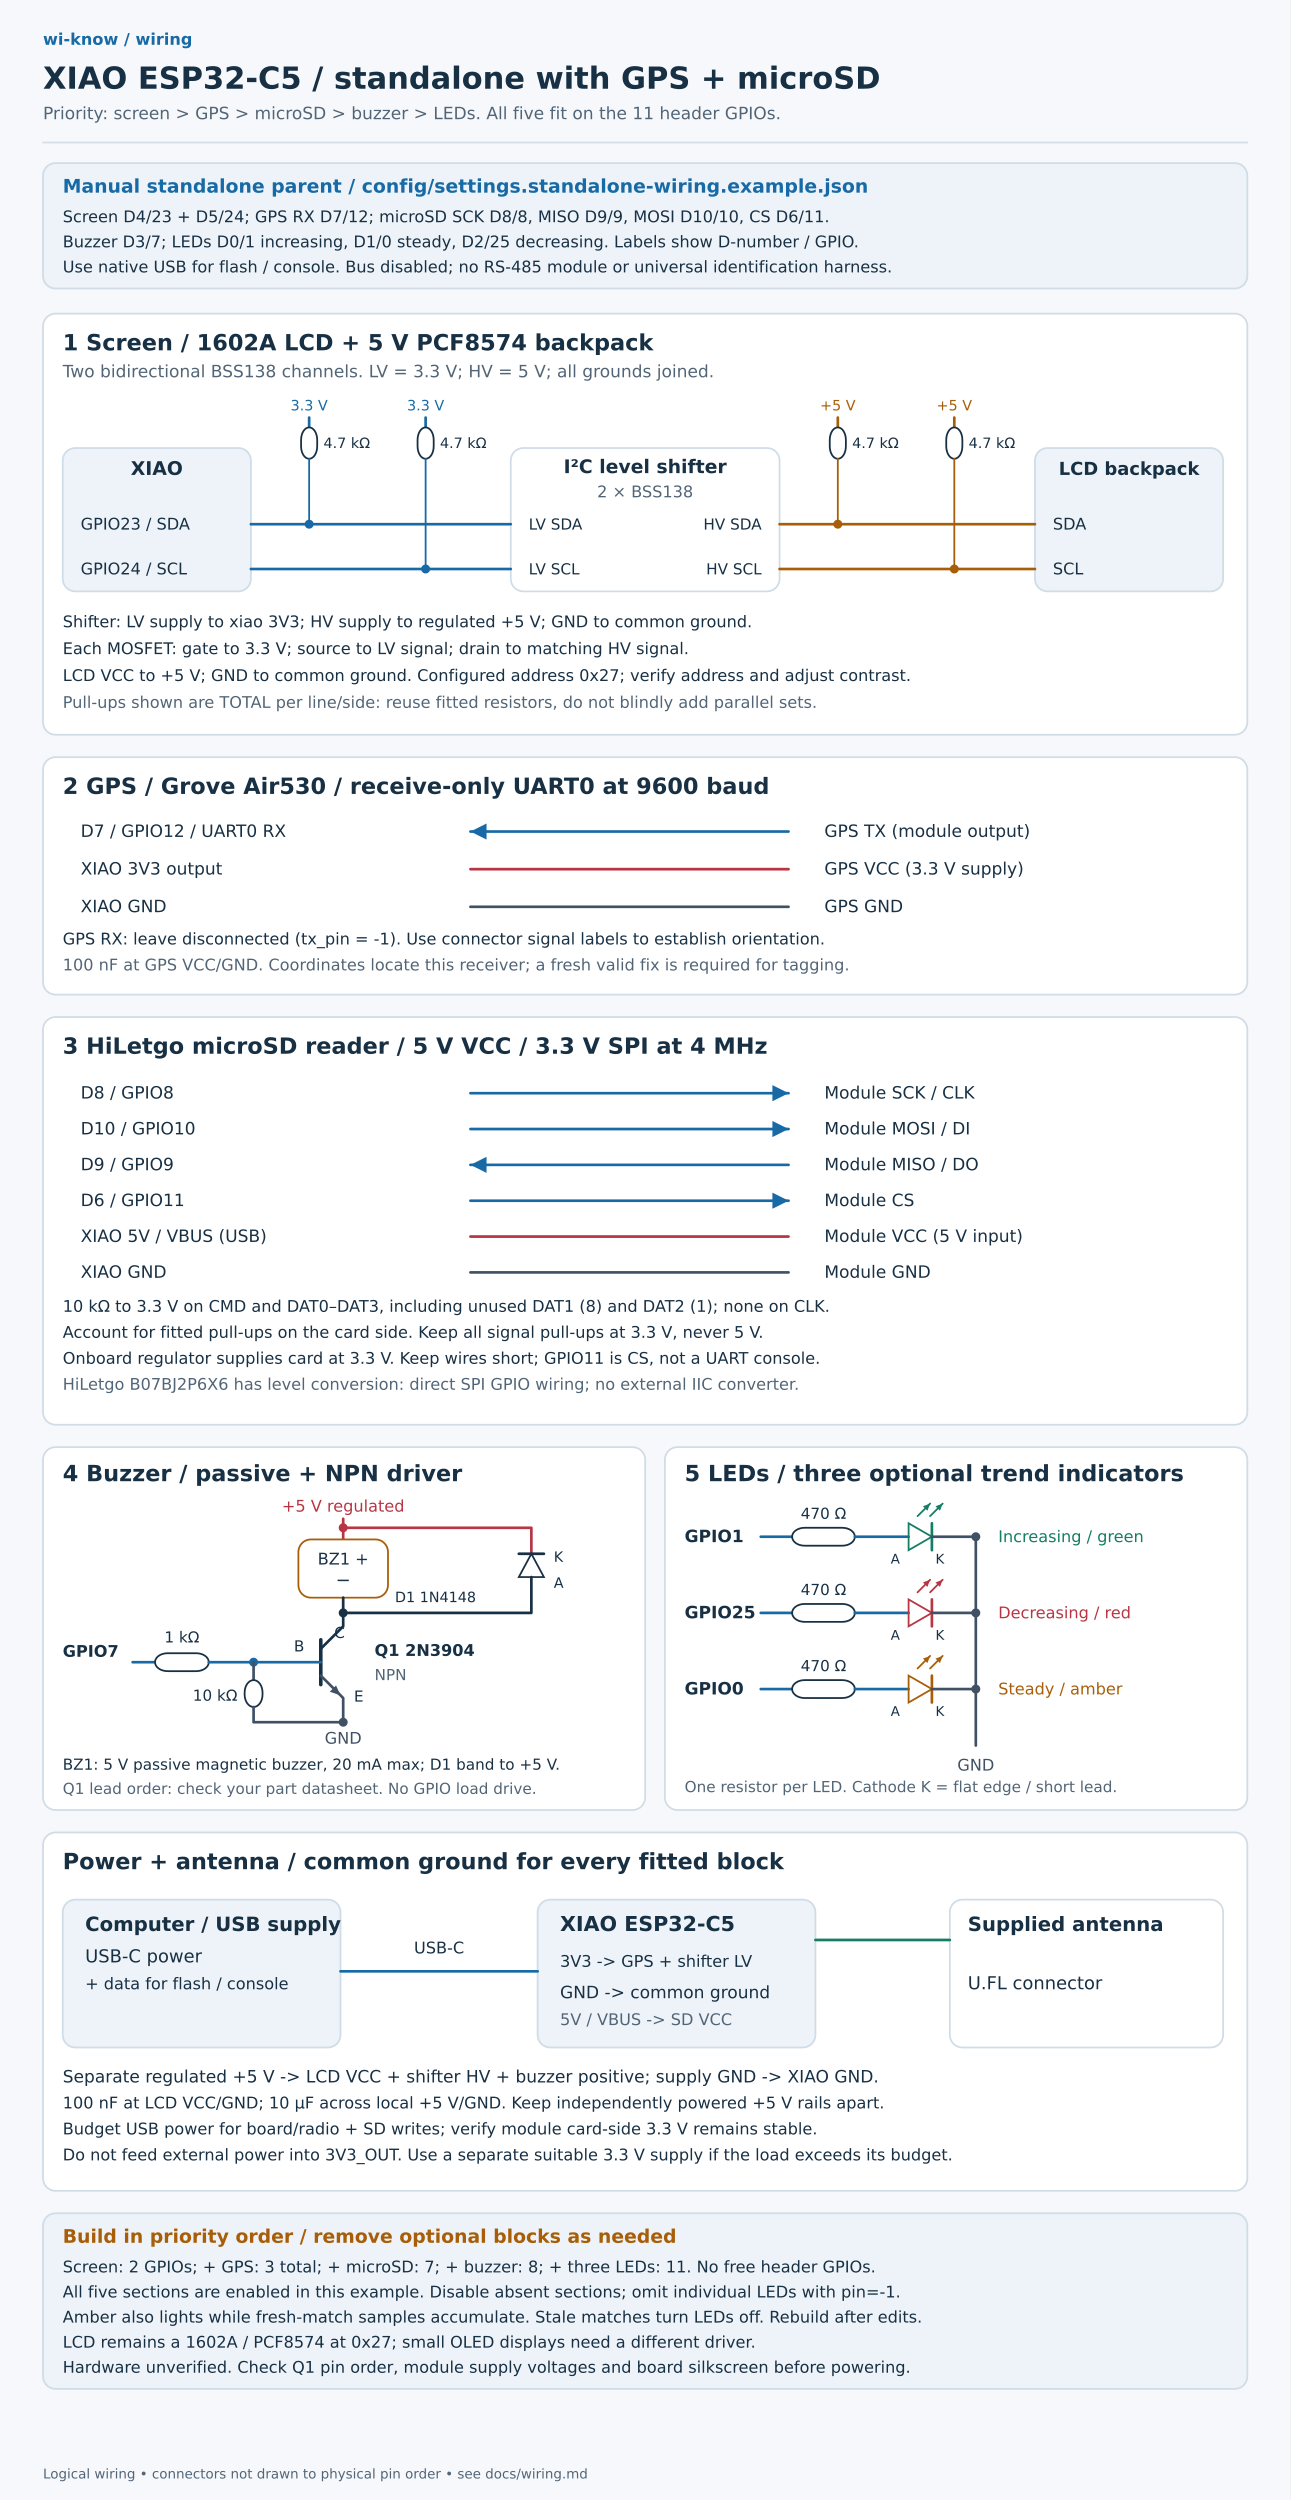
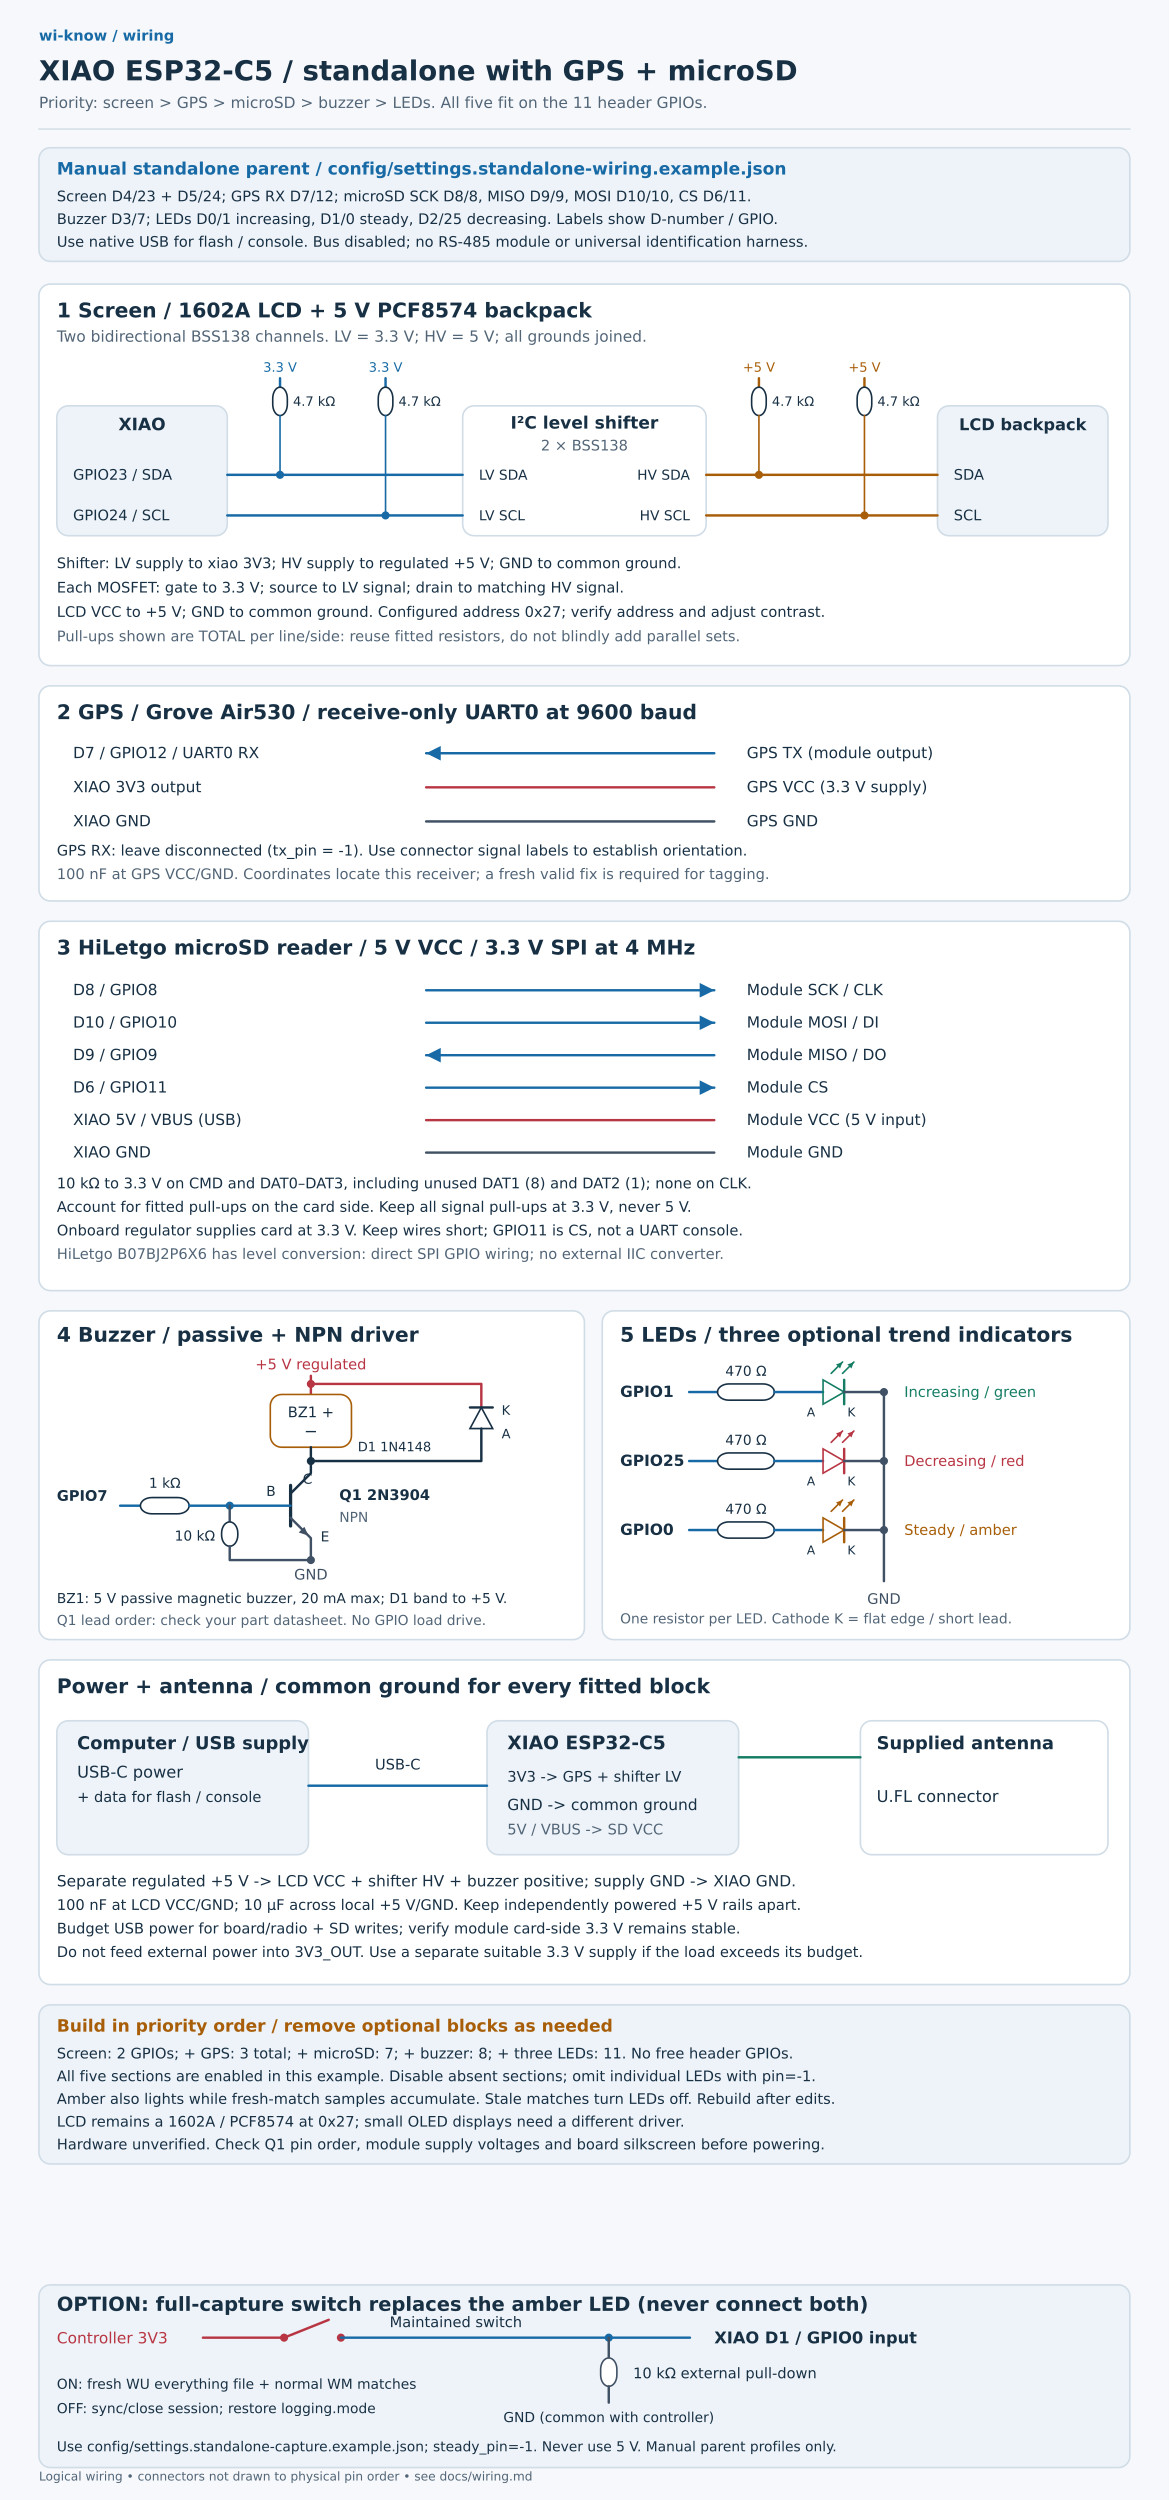
- <svg xmlns="http://www.w3.org/2000/svg" width="1440" height="2790" viewBox="0 0 1440 2790" role="img" aria-labelledby="title description">
+ <svg xmlns="http://www.w3.org/2000/svg" width="1440" height="3080" viewBox="0 0 1440 3080" role="img" aria-labelledby="title description">
  <defs>
    <marker id="arrow-blue" markerWidth="8" markerHeight="8" refX="6" refY="3" orient="auto-start-reverse">
      <path d="M0,0 L0,6 L6,3 z" fill="#176aa5" />
    </marker>
  </defs>
-   <rect width="1440" height="2790" fill="#f6f8fb" />
+   <rect width="1440" height="3080" fill="#f6f8fb" />
  <text x="48" y="50" fill="#176aa5" font-family="DejaVu Sans, Noto Sans, sans-serif" font-size="18" font-weight="700" text-anchor="start">wi-know / wiring</text>
  <text x="48" y="99" fill="#183044" font-family="DejaVu Sans, Noto Sans, sans-serif" font-size="34" font-weight="700" text-anchor="start">XIAO ESP32-C5 / standalone with GPS + microSD</text>
  <text x="48" y="133" fill="#526577" font-family="DejaVu Sans, Noto Sans, sans-serif" font-size="19" font-weight="400" text-anchor="start">Priority: screen &gt; GPS &gt; microSD &gt; buzzer &gt; LEDs. All five fit on the 11 header GPIOs.</text>
  <polyline points="48,159 1392,159" fill="none" stroke="#d5dfe8" stroke-width="2" stroke-linejoin="round" stroke-linecap="round" />
  <rect x="48" y="182" width="1344" height="140" rx="14" fill="#edf3f8" stroke="#d0dce6" stroke-width="2" />
  <text x="70" y="215" fill="#176aa5" font-family="DejaVu Sans, Noto Sans, sans-serif" font-size="21" font-weight="700" text-anchor="start">Manual standalone parent / config/settings.standalone-wiring.example.json</text>
  <text x="70" y="248" fill="#183044" font-family="DejaVu Sans, Noto Sans, sans-serif" font-size="18" font-weight="400" text-anchor="start">Screen D4/23 + D5/24; GPS RX D7/12; microSD SCK D8/8, MISO D9/9, MOSI D10/10, CS D6/11.</text>
  <text x="70" y="276" fill="#183044" font-family="DejaVu Sans, Noto Sans, sans-serif" font-size="18" font-weight="400" text-anchor="start">Buzzer D3/7; LEDs D0/1 increasing, D1/0 steady, D2/25 decreasing. Labels show D-number / GPIO.</text>
  <text x="70" y="304" fill="#183044" font-family="DejaVu Sans, Noto Sans, sans-serif" font-size="18" font-weight="400" text-anchor="start">Use native USB for flash / console. Bus disabled; no RS-485 module or universal identification harness.</text>
  <g transform="translate(0,-430)">
    <rect x="48" y="780" width="1344" height="470" rx="14" fill="white" stroke="#d0dce6" stroke-width="2" />
    <text x="70" y="821" fill="#183044" font-family="DejaVu Sans, Noto Sans, sans-serif" font-size="25" font-weight="700" text-anchor="start">1  Screen / 1602A LCD + 5 V PCF8574 backpack</text>
    <text x="70" y="851" fill="#526577" font-family="DejaVu Sans, Noto Sans, sans-serif" font-size="19" font-weight="400" text-anchor="start">Two bidirectional BSS138 channels. LV = 3.3 V; HV = 5 V; all grounds joined.</text>
    <rect x="70" y="930" width="210" height="160" rx="14" fill="#edf3f8" stroke="#d0dce6" stroke-width="2" />
    <text x="175" y="960" fill="#183044" font-family="DejaVu Sans, Noto Sans, sans-serif" font-size="21" font-weight="700" text-anchor="middle">XIAO</text>
    <rect x="570" y="930" width="300" height="160" rx="14" fill="white" stroke="#d0dce6" stroke-width="2" />
    <text x="720" y="958" fill="#183044" font-family="DejaVu Sans, Noto Sans, sans-serif" font-size="21" font-weight="700" text-anchor="middle">I²C level shifter</text>
    <text x="720" y="985" fill="#526577" font-family="DejaVu Sans, Noto Sans, sans-serif" font-size="18" font-weight="400" text-anchor="middle">2 × BSS138</text>
    <rect x="1155" y="930" width="210" height="160" rx="14" fill="#edf3f8" stroke="#d0dce6" stroke-width="2" />
    <text x="1260" y="960" fill="#183044" font-family="DejaVu Sans, Noto Sans, sans-serif" font-size="20" font-weight="700" text-anchor="middle">LCD backpack</text>
    <text x="90" y="1021" fill="#183044" font-family="DejaVu Sans, Noto Sans, sans-serif" font-size="18" font-weight="400" text-anchor="start">GPIO23 / SDA</text>
    <polyline points="280,1015 570,1015" fill="none" stroke="#176aa5" stroke-width="3" stroke-linejoin="round" stroke-linecap="round" />
    <text x="590" y="1021" fill="#183044" font-family="DejaVu Sans, Noto Sans, sans-serif" font-size="17" font-weight="400" text-anchor="start">LV SDA</text>
    <text x="850" y="1021" fill="#183044" font-family="DejaVu Sans, Noto Sans, sans-serif" font-size="17" font-weight="400" text-anchor="end">HV SDA</text>
    <polyline points="870,1015 1155,1015" fill="none" stroke="#a85e08" stroke-width="3" stroke-linejoin="round" stroke-linecap="round" />
    <text x="1175" y="1021" fill="#183044" font-family="DejaVu Sans, Noto Sans, sans-serif" font-size="18" font-weight="400" text-anchor="start">SDA</text>
    <text x="90" y="1071" fill="#183044" font-family="DejaVu Sans, Noto Sans, sans-serif" font-size="18" font-weight="400" text-anchor="start">GPIO24 / SCL</text>
    <polyline points="280,1065 570,1065" fill="none" stroke="#176aa5" stroke-width="3" stroke-linejoin="round" stroke-linecap="round" />
    <text x="590" y="1071" fill="#183044" font-family="DejaVu Sans, Noto Sans, sans-serif" font-size="17" font-weight="400" text-anchor="start">LV SCL</text>
    <text x="850" y="1071" fill="#183044" font-family="DejaVu Sans, Noto Sans, sans-serif" font-size="17" font-weight="400" text-anchor="end">HV SCL</text>
    <polyline points="870,1065 1155,1065" fill="none" stroke="#a85e08" stroke-width="3" stroke-linejoin="round" stroke-linecap="round" />
    <text x="1175" y="1071" fill="#183044" font-family="DejaVu Sans, Noto Sans, sans-serif" font-size="18" font-weight="400" text-anchor="start">SCL</text>
    <text x="345" y="888" fill="#176aa5" font-family="DejaVu Sans, Noto Sans, sans-serif" font-size="16" font-weight="400" text-anchor="middle">3.3 V</text>
    <polyline points="345,896 345,907" fill="none" stroke="#176aa5" stroke-width="3" stroke-linejoin="round" stroke-linecap="round" />
    <rect x="336" y="907" width="18" height="35" rx="14" fill="white" stroke="#183044" stroke-width="2" />
    <text x="361" y="930" fill="#183044" font-family="DejaVu Sans, Noto Sans, sans-serif" font-size="16" font-weight="400" text-anchor="start">4.7 kΩ</text>
    <polyline points="345,942 345,1015" fill="none" stroke="#176aa5" stroke-width="2" stroke-linejoin="round" stroke-linecap="round" />
    <circle cx="345" cy="1015" r="5" fill="#176aa5" />
    <text x="475" y="888" fill="#176aa5" font-family="DejaVu Sans, Noto Sans, sans-serif" font-size="16" font-weight="400" text-anchor="middle">3.3 V</text>
    <polyline points="475,896 475,907" fill="none" stroke="#176aa5" stroke-width="3" stroke-linejoin="round" stroke-linecap="round" />
    <rect x="466" y="907" width="18" height="35" rx="14" fill="white" stroke="#183044" stroke-width="2" />
    <text x="491" y="930" fill="#183044" font-family="DejaVu Sans, Noto Sans, sans-serif" font-size="16" font-weight="400" text-anchor="start">4.7 kΩ</text>
    <polyline points="475,942 475,1065" fill="none" stroke="#176aa5" stroke-width="2" stroke-linejoin="round" stroke-linecap="round" />
    <circle cx="475" cy="1065" r="5" fill="#176aa5" />
    <text x="935" y="888" fill="#a85e08" font-family="DejaVu Sans, Noto Sans, sans-serif" font-size="16" font-weight="400" text-anchor="middle">+5 V</text>
    <polyline points="935,896 935,907" fill="none" stroke="#a85e08" stroke-width="3" stroke-linejoin="round" stroke-linecap="round" />
    <rect x="926" y="907" width="18" height="35" rx="14" fill="white" stroke="#183044" stroke-width="2" />
    <text x="951" y="930" fill="#183044" font-family="DejaVu Sans, Noto Sans, sans-serif" font-size="16" font-weight="400" text-anchor="start">4.7 kΩ</text>
    <polyline points="935,942 935,1015" fill="none" stroke="#a85e08" stroke-width="2" stroke-linejoin="round" stroke-linecap="round" />
    <circle cx="935" cy="1015" r="5" fill="#a85e08" />
    <text x="1065" y="888" fill="#a85e08" font-family="DejaVu Sans, Noto Sans, sans-serif" font-size="16" font-weight="400" text-anchor="middle">+5 V</text>
    <polyline points="1065,896 1065,907" fill="none" stroke="#a85e08" stroke-width="3" stroke-linejoin="round" stroke-linecap="round" />
    <rect x="1056" y="907" width="18" height="35" rx="14" fill="white" stroke="#183044" stroke-width="2" />
    <text x="1081" y="930" fill="#183044" font-family="DejaVu Sans, Noto Sans, sans-serif" font-size="16" font-weight="400" text-anchor="start">4.7 kΩ</text>
    <polyline points="1065,942 1065,1065" fill="none" stroke="#a85e08" stroke-width="2" stroke-linejoin="round" stroke-linecap="round" />
    <circle cx="1065" cy="1065" r="5" fill="#a85e08" />
    <text x="70" y="1130" fill="#183044" font-family="DejaVu Sans, Noto Sans, sans-serif" font-size="18" font-weight="400" text-anchor="start">Shifter: LV supply to xiao 3V3; HV supply to regulated +5 V; GND to common ground.</text>
    <text x="70" y="1160" fill="#183044" font-family="DejaVu Sans, Noto Sans, sans-serif" font-size="18" font-weight="400" text-anchor="start">Each MOSFET: gate to 3.3 V; source to LV signal; drain to matching HV signal.</text>
    <text x="70" y="1190" fill="#183044" font-family="DejaVu Sans, Noto Sans, sans-serif" font-size="18" font-weight="400" text-anchor="start">LCD VCC to +5 V; GND to common ground. Configured address 0x27; verify address and adjust contrast.</text>
    <text x="70" y="1220" fill="#526577" font-family="DejaVu Sans, Noto Sans, sans-serif" font-size="18" font-weight="400" text-anchor="start">Pull-ups shown are TOTAL per line/side: reuse fitted resistors, do not blindly add parallel sets.</text>
  </g>
  <rect x="48" y="845" width="1344" height="265" rx="14" fill="white" stroke="#d0dce6" stroke-width="2" />
  <text x="70" y="886" fill="#183044" font-family="DejaVu Sans, Noto Sans, sans-serif" font-size="25" font-weight="700" text-anchor="start">2  GPS / Grove Air530 / receive-only UART0 at 9600 baud</text>
  <text x="90" y="934" fill="#183044" font-family="DejaVu Sans, Noto Sans, sans-serif" font-size="19" font-weight="400" text-anchor="start">D7 / GPIO12 / UART0 RX</text>
  <text x="920" y="934" fill="#183044" font-family="DejaVu Sans, Noto Sans, sans-serif" font-size="19" font-weight="400" text-anchor="start">GPS TX (module output)</text>
  <polyline points="880,928 525,928" fill="none" stroke="#176aa5" stroke-width="3" stroke-linejoin="round" stroke-linecap="round" marker-end="url(#arrow-blue)" />
  <text x="90" y="976" fill="#183044" font-family="DejaVu Sans, Noto Sans, sans-serif" font-size="19" font-weight="400" text-anchor="start">XIAO 3V3 output</text>
  <text x="920" y="976" fill="#183044" font-family="DejaVu Sans, Noto Sans, sans-serif" font-size="19" font-weight="400" text-anchor="start">GPS VCC (3.3 V supply)</text>
  <polyline points="525,970 880,970" fill="none" stroke="#b83543" stroke-width="3" stroke-linejoin="round" stroke-linecap="round" />
  <text x="90" y="1018" fill="#183044" font-family="DejaVu Sans, Noto Sans, sans-serif" font-size="19" font-weight="400" text-anchor="start">XIAO GND</text>
  <text x="920" y="1018" fill="#183044" font-family="DejaVu Sans, Noto Sans, sans-serif" font-size="19" font-weight="400" text-anchor="start">GPS GND</text>
  <polyline points="525,1012 880,1012" fill="none" stroke="#405165" stroke-width="3" stroke-linejoin="round" stroke-linecap="round" />
  <text x="70" y="1054" fill="#183044" font-family="DejaVu Sans, Noto Sans, sans-serif" font-size="18" font-weight="400" text-anchor="start">GPS RX: leave disconnected (tx_pin = -1). Use connector signal labels to establish orientation.</text>
  <text x="70" y="1083" fill="#526577" font-family="DejaVu Sans, Noto Sans, sans-serif" font-size="18" font-weight="400" text-anchor="start">100 nF at GPS VCC/GND. Coordinates locate this receiver; a fresh valid fix is required for tagging.</text>
  <rect x="48" y="1135" width="1344" height="455" rx="14" fill="white" stroke="#d0dce6" stroke-width="2" />
  <text x="70" y="1176" fill="#183044" font-family="DejaVu Sans, Noto Sans, sans-serif" font-size="25" font-weight="700" text-anchor="start">3  HiLetgo microSD reader / 5 V VCC / 3.3 V SPI at 4 MHz</text>
  <text x="90" y="1226" fill="#183044" font-family="DejaVu Sans, Noto Sans, sans-serif" font-size="19" font-weight="400" text-anchor="start">D8 / GPIO8</text>
  <text x="920" y="1226" fill="#183044" font-family="DejaVu Sans, Noto Sans, sans-serif" font-size="19" font-weight="400" text-anchor="start">Module SCK / CLK</text>
  <polyline points="525,1220 880,1220" fill="none" stroke="#176aa5" stroke-width="3" stroke-linejoin="round" stroke-linecap="round" marker-end="url(#arrow-blue)" />
  <text x="90" y="1266" fill="#183044" font-family="DejaVu Sans, Noto Sans, sans-serif" font-size="19" font-weight="400" text-anchor="start">D10 / GPIO10</text>
  <text x="920" y="1266" fill="#183044" font-family="DejaVu Sans, Noto Sans, sans-serif" font-size="19" font-weight="400" text-anchor="start">Module MOSI / DI</text>
  <polyline points="525,1260 880,1260" fill="none" stroke="#176aa5" stroke-width="3" stroke-linejoin="round" stroke-linecap="round" marker-end="url(#arrow-blue)" />
  <text x="90" y="1306" fill="#183044" font-family="DejaVu Sans, Noto Sans, sans-serif" font-size="19" font-weight="400" text-anchor="start">D9 / GPIO9</text>
  <text x="920" y="1306" fill="#183044" font-family="DejaVu Sans, Noto Sans, sans-serif" font-size="19" font-weight="400" text-anchor="start">Module MISO / DO</text>
  <polyline points="880,1300 525,1300" fill="none" stroke="#176aa5" stroke-width="3" stroke-linejoin="round" stroke-linecap="round" marker-end="url(#arrow-blue)" />
  <text x="90" y="1346" fill="#183044" font-family="DejaVu Sans, Noto Sans, sans-serif" font-size="19" font-weight="400" text-anchor="start">D6 / GPIO11</text>
  <text x="920" y="1346" fill="#183044" font-family="DejaVu Sans, Noto Sans, sans-serif" font-size="19" font-weight="400" text-anchor="start">Module CS</text>
  <polyline points="525,1340 880,1340" fill="none" stroke="#176aa5" stroke-width="3" stroke-linejoin="round" stroke-linecap="round" marker-end="url(#arrow-blue)" />
  <text x="90" y="1386" fill="#183044" font-family="DejaVu Sans, Noto Sans, sans-serif" font-size="19" font-weight="400" text-anchor="start">XIAO 5V / VBUS (USB)</text>
  <text x="920" y="1386" fill="#183044" font-family="DejaVu Sans, Noto Sans, sans-serif" font-size="19" font-weight="400" text-anchor="start">Module VCC (5 V input)</text>
  <polyline points="525,1380 880,1380" fill="none" stroke="#b83543" stroke-width="3" stroke-linejoin="round" stroke-linecap="round" />
  <text x="90" y="1426" fill="#183044" font-family="DejaVu Sans, Noto Sans, sans-serif" font-size="19" font-weight="400" text-anchor="start">XIAO GND</text>
  <text x="920" y="1426" fill="#183044" font-family="DejaVu Sans, Noto Sans, sans-serif" font-size="19" font-weight="400" text-anchor="start">Module GND</text>
  <polyline points="525,1420 880,1420" fill="none" stroke="#405165" stroke-width="3" stroke-linejoin="round" stroke-linecap="round" />
  <text x="70" y="1464" fill="#183044" font-family="DejaVu Sans, Noto Sans, sans-serif" font-size="18" font-weight="400" text-anchor="start">10 kΩ to 3.3 V on CMD and DAT0–DAT3, including unused DAT1 (8) and DAT2 (1); none on CLK.</text>
  <text x="70" y="1493" fill="#183044" font-family="DejaVu Sans, Noto Sans, sans-serif" font-size="18" font-weight="400" text-anchor="start">Account for fitted pull-ups on the card side. Keep all signal pull-ups at 3.3 V, never 5 V.</text>
  <text x="70" y="1522" fill="#183044" font-family="DejaVu Sans, Noto Sans, sans-serif" font-size="18" font-weight="400" text-anchor="start">Onboard regulator supplies card at 3.3 V. Keep wires short; GPIO11 is CS, not a UART console.</text>
  <text x="70" y="1551" fill="#526577" font-family="DejaVu Sans, Noto Sans, sans-serif" font-size="18" font-weight="400" text-anchor="start">HiLetgo B07BJ2P6X6 has level conversion: direct SPI GPIO wiring; no external IIC converter.</text>
  <g transform="translate(-672,1265)">
    <rect x="720" y="350" width="672" height="405" rx="14" fill="white" stroke="#d0dce6" stroke-width="2" />
    <text x="742" y="388" fill="#183044" font-family="DejaVu Sans, Noto Sans, sans-serif" font-size="25" font-weight="700" text-anchor="start">4  Buzzer / passive + NPN driver</text>
    <text x="1055" y="422" fill="#b83543" font-family="DejaVu Sans, Noto Sans, sans-serif" font-size="18" font-weight="400" text-anchor="middle">+5 V regulated</text>
    <polyline points="1055,430 1055,453" fill="none" stroke="#b83543" stroke-width="3" stroke-linejoin="round" stroke-linecap="round" />
    <rect x="1005" y="453" width="100" height="65" rx="14" fill="white" stroke="#a85e08" stroke-width="2" />
    <text x="1055" y="481" fill="#183044" font-family="DejaVu Sans, Noto Sans, sans-serif" font-size="18" font-weight="400" text-anchor="middle">BZ1 +</text>
    <text x="1055" y="505" fill="#183044" font-family="DejaVu Sans, Noto Sans, sans-serif" font-size="20" font-weight="400" text-anchor="middle">−</text>
    <polyline points="1055,518 1055,550 1030,575" fill="none" stroke="#183044" stroke-width="3" stroke-linejoin="round" stroke-linecap="round" />
    <text x="1045" y="563" fill="#183044" font-family="DejaVu Sans, Noto Sans, sans-serif" font-size="17" font-weight="400" text-anchor="start">C</text>
    <polyline points="1030,565 1030,615" fill="none" stroke="#183044" stroke-width="4" stroke-linejoin="round" stroke-linecap="round" />
    <polyline points="1030,605 1055,630 1055,657" fill="none" stroke="#405165" stroke-width="3" stroke-linejoin="round" stroke-linecap="round" />
    <path d="M1052,627 l-12,-4 l7,-7 Z" fill="#405165" />
    <text x="1067" y="634" fill="#183044" font-family="DejaVu Sans, Noto Sans, sans-serif" font-size="17" font-weight="400" text-anchor="start">E</text>
    <text x="1090" y="583" fill="#183044" font-family="DejaVu Sans, Noto Sans, sans-serif" font-size="18" font-weight="700" text-anchor="start">Q1 2N3904</text>
    <text x="1090" y="610" fill="#526577" font-family="DejaVu Sans, Noto Sans, sans-serif" font-size="17" font-weight="400" text-anchor="start">NPN</text>
    <text x="742" y="584" fill="#183044" font-family="DejaVu Sans, Noto Sans, sans-serif" font-size="18" font-weight="700" text-anchor="start">GPIO7</text>
    <polyline points="820,590 845,590" fill="none" stroke="#176aa5" stroke-width="3" stroke-linejoin="round" stroke-linecap="round" />
    <rect x="845" y="580" width="60" height="20" rx="14" fill="white" stroke="#183044" stroke-width="2" />
    <text x="875" y="568" fill="#183044" font-family="DejaVu Sans, Noto Sans, sans-serif" font-size="17" font-weight="400" text-anchor="middle">1 kΩ</text>
    <polyline points="905,590 1030,590" fill="none" stroke="#176aa5" stroke-width="3" stroke-linejoin="round" stroke-linecap="round" />
    <text x="1000" y="578" fill="#183044" font-family="DejaVu Sans, Noto Sans, sans-serif" font-size="17" font-weight="400" text-anchor="start">B</text>
    <circle cx="955" cy="590" r="5" fill="#176aa5" />
    <polyline points="955,590 955,610" fill="none" stroke="#405165" stroke-width="3" stroke-linejoin="round" stroke-linecap="round" />
    <rect x="945" y="610" width="20" height="30" rx="14" fill="white" stroke="#183044" stroke-width="2" />
    <text x="937" y="633" fill="#183044" font-family="DejaVu Sans, Noto Sans, sans-serif" font-size="17" font-weight="400" text-anchor="end">10 kΩ</text>
    <polyline points="955,640 955,657 1055,657" fill="none" stroke="#405165" stroke-width="3" stroke-linejoin="round" stroke-linecap="round" />
    <circle cx="1055" cy="657" r="5" fill="#405165" />
    <text x="1055" y="681" fill="#405165" font-family="DejaVu Sans, Noto Sans, sans-serif" font-size="18" font-weight="400" text-anchor="middle">GND</text>
    <polyline points="1055,440 1265,440 1265,469" fill="none" stroke="#b83543" stroke-width="3" stroke-linejoin="round" stroke-linecap="round" />
    <circle cx="1055" cy="440" r="5" fill="#b83543" />
    <polyline points="1251,469 1279,469" fill="none" stroke="#183044" stroke-width="3" stroke-linejoin="round" stroke-linecap="round" />
    <path d="M1251,495 L1279,495 L1265,469 Z" fill="none" stroke="#183044" stroke-width="2" />
    <polyline points="1265,495 1265,535 1055,535" fill="none" stroke="#183044" stroke-width="3" stroke-linejoin="round" stroke-linecap="round" />
    <circle cx="1055" cy="535" r="5" fill="#183044" />
    <text x="1290" y="478" fill="#183044" font-family="DejaVu Sans, Noto Sans, sans-serif" font-size="16" font-weight="400" text-anchor="start">K</text>
    <text x="1290" y="507" fill="#183044" font-family="DejaVu Sans, Noto Sans, sans-serif" font-size="16" font-weight="400" text-anchor="start">A</text>
    <text x="1158" y="523" fill="#183044" font-family="DejaVu Sans, Noto Sans, sans-serif" font-size="16" font-weight="400" text-anchor="middle">D1 1N4148</text>
    <text x="742" y="710" fill="#183044" font-family="DejaVu Sans, Noto Sans, sans-serif" font-size="17" font-weight="400" text-anchor="start">BZ1: 5 V passive magnetic buzzer, 20 mA max; D1 band to +5 V.</text>
    <text x="742" y="737" fill="#526577" font-family="DejaVu Sans, Noto Sans, sans-serif" font-size="17" font-weight="400" text-anchor="start">Q1 lead order: check your part datasheet. No GPIO load drive.</text>
  </g>
  <g transform="translate(694,1265)">
    <rect x="48" y="350" width="650" height="405" rx="14" fill="white" stroke="#d0dce6" stroke-width="2" />
    <text x="70" y="388" fill="#183044" font-family="DejaVu Sans, Noto Sans, sans-serif" font-size="25" font-weight="700" text-anchor="start">5  LEDs / three optional trend indicators</text>
    <text x="70" y="456" fill="#183044" font-family="DejaVu Sans, Noto Sans, sans-serif" font-size="19" font-weight="700" text-anchor="start">GPIO1</text>
    <polyline points="155,450 190,450" fill="none" stroke="#176aa5" stroke-width="3" stroke-linejoin="round" stroke-linecap="round" />
    <rect x="190" y="440" width="70" height="20" rx="14" fill="white" stroke="#183044" stroke-width="2" />
    <text x="225" y="430" fill="#183044" font-family="DejaVu Sans, Noto Sans, sans-serif" font-size="17" font-weight="400" text-anchor="middle">470 Ω</text>
    <polyline points="260,450 320,450" fill="none" stroke="#176aa5" stroke-width="3" stroke-linejoin="round" stroke-linecap="round" />
    <path d="M320,435 L320,465 L346,450 Z" fill="none" stroke="#147d64" stroke-width="2" />
    <polyline points="346,435 346,465" fill="none" stroke="#147d64" stroke-width="3" stroke-linejoin="round" stroke-linecap="round" />
    <polyline points="346,450 395,450" fill="none" stroke="#405165" stroke-width="3" stroke-linejoin="round" stroke-linecap="round" />
    <circle cx="395" cy="450" r="5" fill="#405165" />
    <text x="300" y="480" fill="#183044" font-family="DejaVu Sans, Noto Sans, sans-serif" font-size="15" font-weight="400" text-anchor="start">A</text>
    <text x="350" y="480" fill="#183044" font-family="DejaVu Sans, Noto Sans, sans-serif" font-size="15" font-weight="400" text-anchor="start">K</text>
    <polyline points="330,427 344,413" fill="none" stroke="#147d64" stroke-width="2" stroke-linejoin="round" stroke-linecap="round" />
    <path d="M344,413 l-8,3 l5,5 Z" fill="#147d64" />
    <polyline points="344,427 358,413" fill="none" stroke="#147d64" stroke-width="2" stroke-linejoin="round" stroke-linecap="round" />
    <path d="M358,413 l-8,3 l5,5 Z" fill="#147d64" />
    <text x="420" y="456" fill="#147d64" font-family="DejaVu Sans, Noto Sans, sans-serif" font-size="18" font-weight="400" text-anchor="start">Increasing / green</text>
    <text x="70" y="541" fill="#183044" font-family="DejaVu Sans, Noto Sans, sans-serif" font-size="19" font-weight="700" text-anchor="start">GPIO25</text>
    <polyline points="155,535 190,535" fill="none" stroke="#176aa5" stroke-width="3" stroke-linejoin="round" stroke-linecap="round" />
    <rect x="190" y="525" width="70" height="20" rx="14" fill="white" stroke="#183044" stroke-width="2" />
    <text x="225" y="515" fill="#183044" font-family="DejaVu Sans, Noto Sans, sans-serif" font-size="17" font-weight="400" text-anchor="middle">470 Ω</text>
    <polyline points="260,535 320,535" fill="none" stroke="#176aa5" stroke-width="3" stroke-linejoin="round" stroke-linecap="round" />
    <path d="M320,520 L320,550 L346,535 Z" fill="none" stroke="#b83543" stroke-width="2" />
    <polyline points="346,520 346,550" fill="none" stroke="#b83543" stroke-width="3" stroke-linejoin="round" stroke-linecap="round" />
    <polyline points="346,535 395,535" fill="none" stroke="#405165" stroke-width="3" stroke-linejoin="round" stroke-linecap="round" />
    <circle cx="395" cy="535" r="5" fill="#405165" />
    <text x="300" y="565" fill="#183044" font-family="DejaVu Sans, Noto Sans, sans-serif" font-size="15" font-weight="400" text-anchor="start">A</text>
    <text x="350" y="565" fill="#183044" font-family="DejaVu Sans, Noto Sans, sans-serif" font-size="15" font-weight="400" text-anchor="start">K</text>
    <polyline points="330,512 344,498" fill="none" stroke="#b83543" stroke-width="2" stroke-linejoin="round" stroke-linecap="round" />
    <path d="M344,498 l-8,3 l5,5 Z" fill="#b83543" />
    <polyline points="344,512 358,498" fill="none" stroke="#b83543" stroke-width="2" stroke-linejoin="round" stroke-linecap="round" />
    <path d="M358,498 l-8,3 l5,5 Z" fill="#b83543" />
    <text x="420" y="541" fill="#b83543" font-family="DejaVu Sans, Noto Sans, sans-serif" font-size="18" font-weight="400" text-anchor="start">Decreasing / red</text>
    <text x="70" y="626" fill="#183044" font-family="DejaVu Sans, Noto Sans, sans-serif" font-size="19" font-weight="700" text-anchor="start">GPIO0</text>
    <polyline points="155,620 190,620" fill="none" stroke="#176aa5" stroke-width="3" stroke-linejoin="round" stroke-linecap="round" />
    <rect x="190" y="610" width="70" height="20" rx="14" fill="white" stroke="#183044" stroke-width="2" />
    <text x="225" y="600" fill="#183044" font-family="DejaVu Sans, Noto Sans, sans-serif" font-size="17" font-weight="400" text-anchor="middle">470 Ω</text>
    <polyline points="260,620 320,620" fill="none" stroke="#176aa5" stroke-width="3" stroke-linejoin="round" stroke-linecap="round" />
    <path d="M320,605 L320,635 L346,620 Z" fill="none" stroke="#a85e08" stroke-width="2" />
    <polyline points="346,605 346,635" fill="none" stroke="#a85e08" stroke-width="3" stroke-linejoin="round" stroke-linecap="round" />
    <polyline points="346,620 395,620" fill="none" stroke="#405165" stroke-width="3" stroke-linejoin="round" stroke-linecap="round" />
    <circle cx="395" cy="620" r="5" fill="#405165" />
    <text x="300" y="650" fill="#183044" font-family="DejaVu Sans, Noto Sans, sans-serif" font-size="15" font-weight="400" text-anchor="start">A</text>
    <text x="350" y="650" fill="#183044" font-family="DejaVu Sans, Noto Sans, sans-serif" font-size="15" font-weight="400" text-anchor="start">K</text>
    <polyline points="330,597 344,583" fill="none" stroke="#a85e08" stroke-width="2" stroke-linejoin="round" stroke-linecap="round" />
    <path d="M344,583 l-8,3 l5,5 Z" fill="#a85e08" />
    <polyline points="344,597 358,583" fill="none" stroke="#a85e08" stroke-width="2" stroke-linejoin="round" stroke-linecap="round" />
    <path d="M358,583 l-8,3 l5,5 Z" fill="#a85e08" />
    <text x="420" y="626" fill="#a85e08" font-family="DejaVu Sans, Noto Sans, sans-serif" font-size="18" font-weight="400" text-anchor="start">Steady / amber</text>
    <polyline points="395,450 395,683" fill="none" stroke="#405165" stroke-width="3" stroke-linejoin="round" stroke-linecap="round" />
    <text x="395" y="711" fill="#405165" font-family="DejaVu Sans, Noto Sans, sans-serif" font-size="18" font-weight="400" text-anchor="middle">GND</text>
    <text x="70" y="735" fill="#526577" font-family="DejaVu Sans, Noto Sans, sans-serif" font-size="17" font-weight="400" text-anchor="start">One resistor per LED. Cathode K = flat edge / short lead.</text>
  </g>
  <rect x="48" y="2045" width="1344" height="400" rx="14" fill="white" stroke="#d0dce6" stroke-width="2" />
  <text x="70" y="2086" fill="#183044" font-family="DejaVu Sans, Noto Sans, sans-serif" font-size="25" font-weight="700" text-anchor="start">Power + antenna / common ground for every fitted block</text>
  <rect x="70" y="2120" width="310" height="165" rx="14" fill="#edf3f8" stroke="#d0dce6" stroke-width="2" />
  <text x="95" y="2155" fill="#183044" font-family="DejaVu Sans, Noto Sans, sans-serif" font-size="22" font-weight="700" text-anchor="start">Computer / USB supply</text>
  <text x="95" y="2190" fill="#183044" font-family="DejaVu Sans, Noto Sans, sans-serif" font-size="20" font-weight="400" text-anchor="start">USB-C power</text>
  <text x="95" y="2220" fill="#183044" font-family="DejaVu Sans, Noto Sans, sans-serif" font-size="18" font-weight="400" text-anchor="start">+ data for flash / console</text>
  <rect x="600" y="2120" width="310" height="165" rx="14" fill="#edf3f8" stroke="#d0dce6" stroke-width="2" />
  <text x="625" y="2155" fill="#183044" font-family="DejaVu Sans, Noto Sans, sans-serif" font-size="23" font-weight="700" text-anchor="start">XIAO ESP32-C5</text>
  <polyline points="380,2200 600,2200" fill="none" stroke="#176aa5" stroke-width="3" stroke-linejoin="round" stroke-linecap="round" />
  <text x="490" y="2180" fill="#183044" font-family="DejaVu Sans, Noto Sans, sans-serif" font-size="18" font-weight="400" text-anchor="middle">USB-C</text>
  <text x="625" y="2195" fill="#183044" font-family="DejaVu Sans, Noto Sans, sans-serif" font-size="18" font-weight="400" text-anchor="start">3V3 -&gt; GPS + shifter LV</text>
  <text x="625" y="2230" fill="#183044" font-family="DejaVu Sans, Noto Sans, sans-serif" font-size="19" font-weight="400" text-anchor="start">GND -&gt; common ground</text>
  <text x="625" y="2260" fill="#526577" font-family="DejaVu Sans, Noto Sans, sans-serif" font-size="18" font-weight="400" text-anchor="start">5V / VBUS -&gt; SD VCC</text>
  <rect x="1060" y="2120" width="305" height="165" rx="14" fill="white" stroke="#d0dce6" stroke-width="2" />
  <text x="1080" y="2155" fill="#183044" font-family="DejaVu Sans, Noto Sans, sans-serif" font-size="22" font-weight="700" text-anchor="start">Supplied antenna</text>
  <text x="1080" y="2220" fill="#183044" font-family="DejaVu Sans, Noto Sans, sans-serif" font-size="20" font-weight="400" text-anchor="start">U.FL connector</text>
  <polyline points="910,2165 1060,2165" fill="none" stroke="#147d64" stroke-width="3" stroke-linejoin="round" stroke-linecap="round" />
  <text x="70" y="2324" fill="#183044" font-family="DejaVu Sans, Noto Sans, sans-serif" font-size="19" font-weight="400" text-anchor="start">Separate regulated +5 V -&gt; LCD VCC + shifter HV + buzzer positive; supply GND -&gt; XIAO GND.</text>
  <text x="70" y="2353" fill="#183044" font-family="DejaVu Sans, Noto Sans, sans-serif" font-size="18" font-weight="400" text-anchor="start">100 nF at LCD VCC/GND; 10 µF across local +5 V/GND. Keep independently powered +5 V rails apart.</text>
  <text x="70" y="2382" fill="#183044" font-family="DejaVu Sans, Noto Sans, sans-serif" font-size="18" font-weight="400" text-anchor="start">Budget USB power for board/radio + SD writes; verify module card-side 3.3 V remains stable.</text>
  <text x="70" y="2411" fill="#183044" font-family="DejaVu Sans, Noto Sans, sans-serif" font-size="18" font-weight="400" text-anchor="start">Do not feed external power into 3V3_OUT. Use a separate suitable 3.3 V supply if the load exceeds its budget.</text>
  <rect x="48" y="2470" width="1344" height="196" rx="14" fill="#edf3f8" stroke="#d0dce6" stroke-width="2" />
  <text x="70" y="2503" fill="#a85e08" font-family="DejaVu Sans, Noto Sans, sans-serif" font-size="21" font-weight="700" text-anchor="start">Build in priority order / remove optional blocks as needed</text>
  <text x="70" y="2536" fill="#183044" font-family="DejaVu Sans, Noto Sans, sans-serif" font-size="18" font-weight="400" text-anchor="start">Screen: 2 GPIOs; + GPS: 3 total; + microSD: 7; + buzzer: 8; + three LEDs: 11. No free header GPIOs.</text>
  <text x="70" y="2564" fill="#183044" font-family="DejaVu Sans, Noto Sans, sans-serif" font-size="18" font-weight="400" text-anchor="start">All five sections are enabled in this example. Disable absent sections; omit individual LEDs with pin=-1.</text>
  <text x="70" y="2592" fill="#183044" font-family="DejaVu Sans, Noto Sans, sans-serif" font-size="18" font-weight="400" text-anchor="start">Amber also lights while fresh-match samples accumulate. Stale matches turn LEDs off. Rebuild after edits.</text>
  <text x="70" y="2620" fill="#183044" font-family="DejaVu Sans, Noto Sans, sans-serif" font-size="18" font-weight="400" text-anchor="start">LCD remains a 1602A / PCF8574 at 0x27; small OLED displays need a different driver.</text>
  <text x="70" y="2648" fill="#183044" font-family="DejaVu Sans, Noto Sans, sans-serif" font-size="18" font-weight="400" text-anchor="start">Hardware unverified. Check Q1 pin order, module supply voltages and board silkscreen before powering.</text>
-   <text x="48" y="2766" fill="#526577" font-family="DejaVu Sans, Noto Sans, sans-serif" font-size="15" font-weight="400" text-anchor="start">Logical wiring • connectors not drawn to physical pin order • see docs/wiring.md</text>
+   <rect x="48" y="2815" width="1344" height="225" rx="14" fill="#edf3f8" stroke="#d0dce6" stroke-width="2" />
+   <text x="70" y="2847" fill="#183044" font-family="DejaVu Sans, Noto Sans, sans-serif" font-size="24" font-weight="700" text-anchor="start">OPTION: full-capture switch replaces the amber LED (never connect both)</text>
+   <text x="70" y="2887" fill="#b83543" font-family="DejaVu Sans, Noto Sans, sans-serif" font-size="19" font-weight="400" text-anchor="start">Controller 3V3</text>
+   <polyline points="250,2880 350,2880" fill="none" stroke="#b83543" stroke-width="3" stroke-linejoin="round" stroke-linecap="round" />
+   <circle cx="350" cy="2880" r="5" fill="#b83543" />
+   <polyline points="350,2880 405,2858" fill="none" stroke="#b83543" stroke-width="3" stroke-linejoin="round" stroke-linecap="round" />
+   <circle cx="420" cy="2880" r="5" fill="#b83543" />
+   <polyline points="420,2880 850,2880" fill="none" stroke="#176aa5" stroke-width="3" stroke-linejoin="round" stroke-linecap="round" />
+   <text x="480" y="2867" fill="#183044" font-family="DejaVu Sans, Noto Sans, sans-serif" font-size="18" font-weight="400" text-anchor="start">Maintained switch</text>
+   <text x="880" y="2887" fill="#183044" font-family="DejaVu Sans, Noto Sans, sans-serif" font-size="20" font-weight="700" text-anchor="start">XIAO D1 / GPIO0 input</text>
+   <circle cx="750" cy="2880" r="5" fill="#176aa5" />
+   <polyline points="750,2880 750,2905" fill="none" stroke="#405165" stroke-width="3" stroke-linejoin="round" stroke-linecap="round" />
+   <rect x="740" y="2905" width="20" height="35" rx="14" fill="white" stroke="#405165" stroke-width="2" />
+   <polyline points="750,2940 750,2960" fill="none" stroke="#405165" stroke-width="3" stroke-linejoin="round" stroke-linecap="round" />
+   <text x="780" y="2930" fill="#183044" font-family="DejaVu Sans, Noto Sans, sans-serif" font-size="18" font-weight="400" text-anchor="start">10 kΩ external pull-down</text>
+   <text x="750" y="2984" fill="#183044" font-family="DejaVu Sans, Noto Sans, sans-serif" font-size="17" font-weight="400" text-anchor="middle">GND (common with controller)</text>
+   <text x="70" y="2943" fill="#183044" font-family="DejaVu Sans, Noto Sans, sans-serif" font-size="17" font-weight="400" text-anchor="start">ON: fresh WU everything file + normal WM matches</text>
+   <text x="70" y="2973" fill="#183044" font-family="DejaVu Sans, Noto Sans, sans-serif" font-size="17" font-weight="400" text-anchor="start">OFF: sync/close session; restore logging.mode</text>
+   <text x="70" y="3020" fill="#183044" font-family="DejaVu Sans, Noto Sans, sans-serif" font-size="17" font-weight="400" text-anchor="start">Use config/settings.standalone-capture.example.json; steady_pin=-1. Never use 5 V. Manual parent profiles only.</text>
+   <text x="48" y="3056" fill="#526577" font-family="DejaVu Sans, Noto Sans, sans-serif" font-size="15" font-weight="400" text-anchor="start">Logical wiring • connectors not drawn to physical pin order • see docs/wiring.md</text>
</svg>
